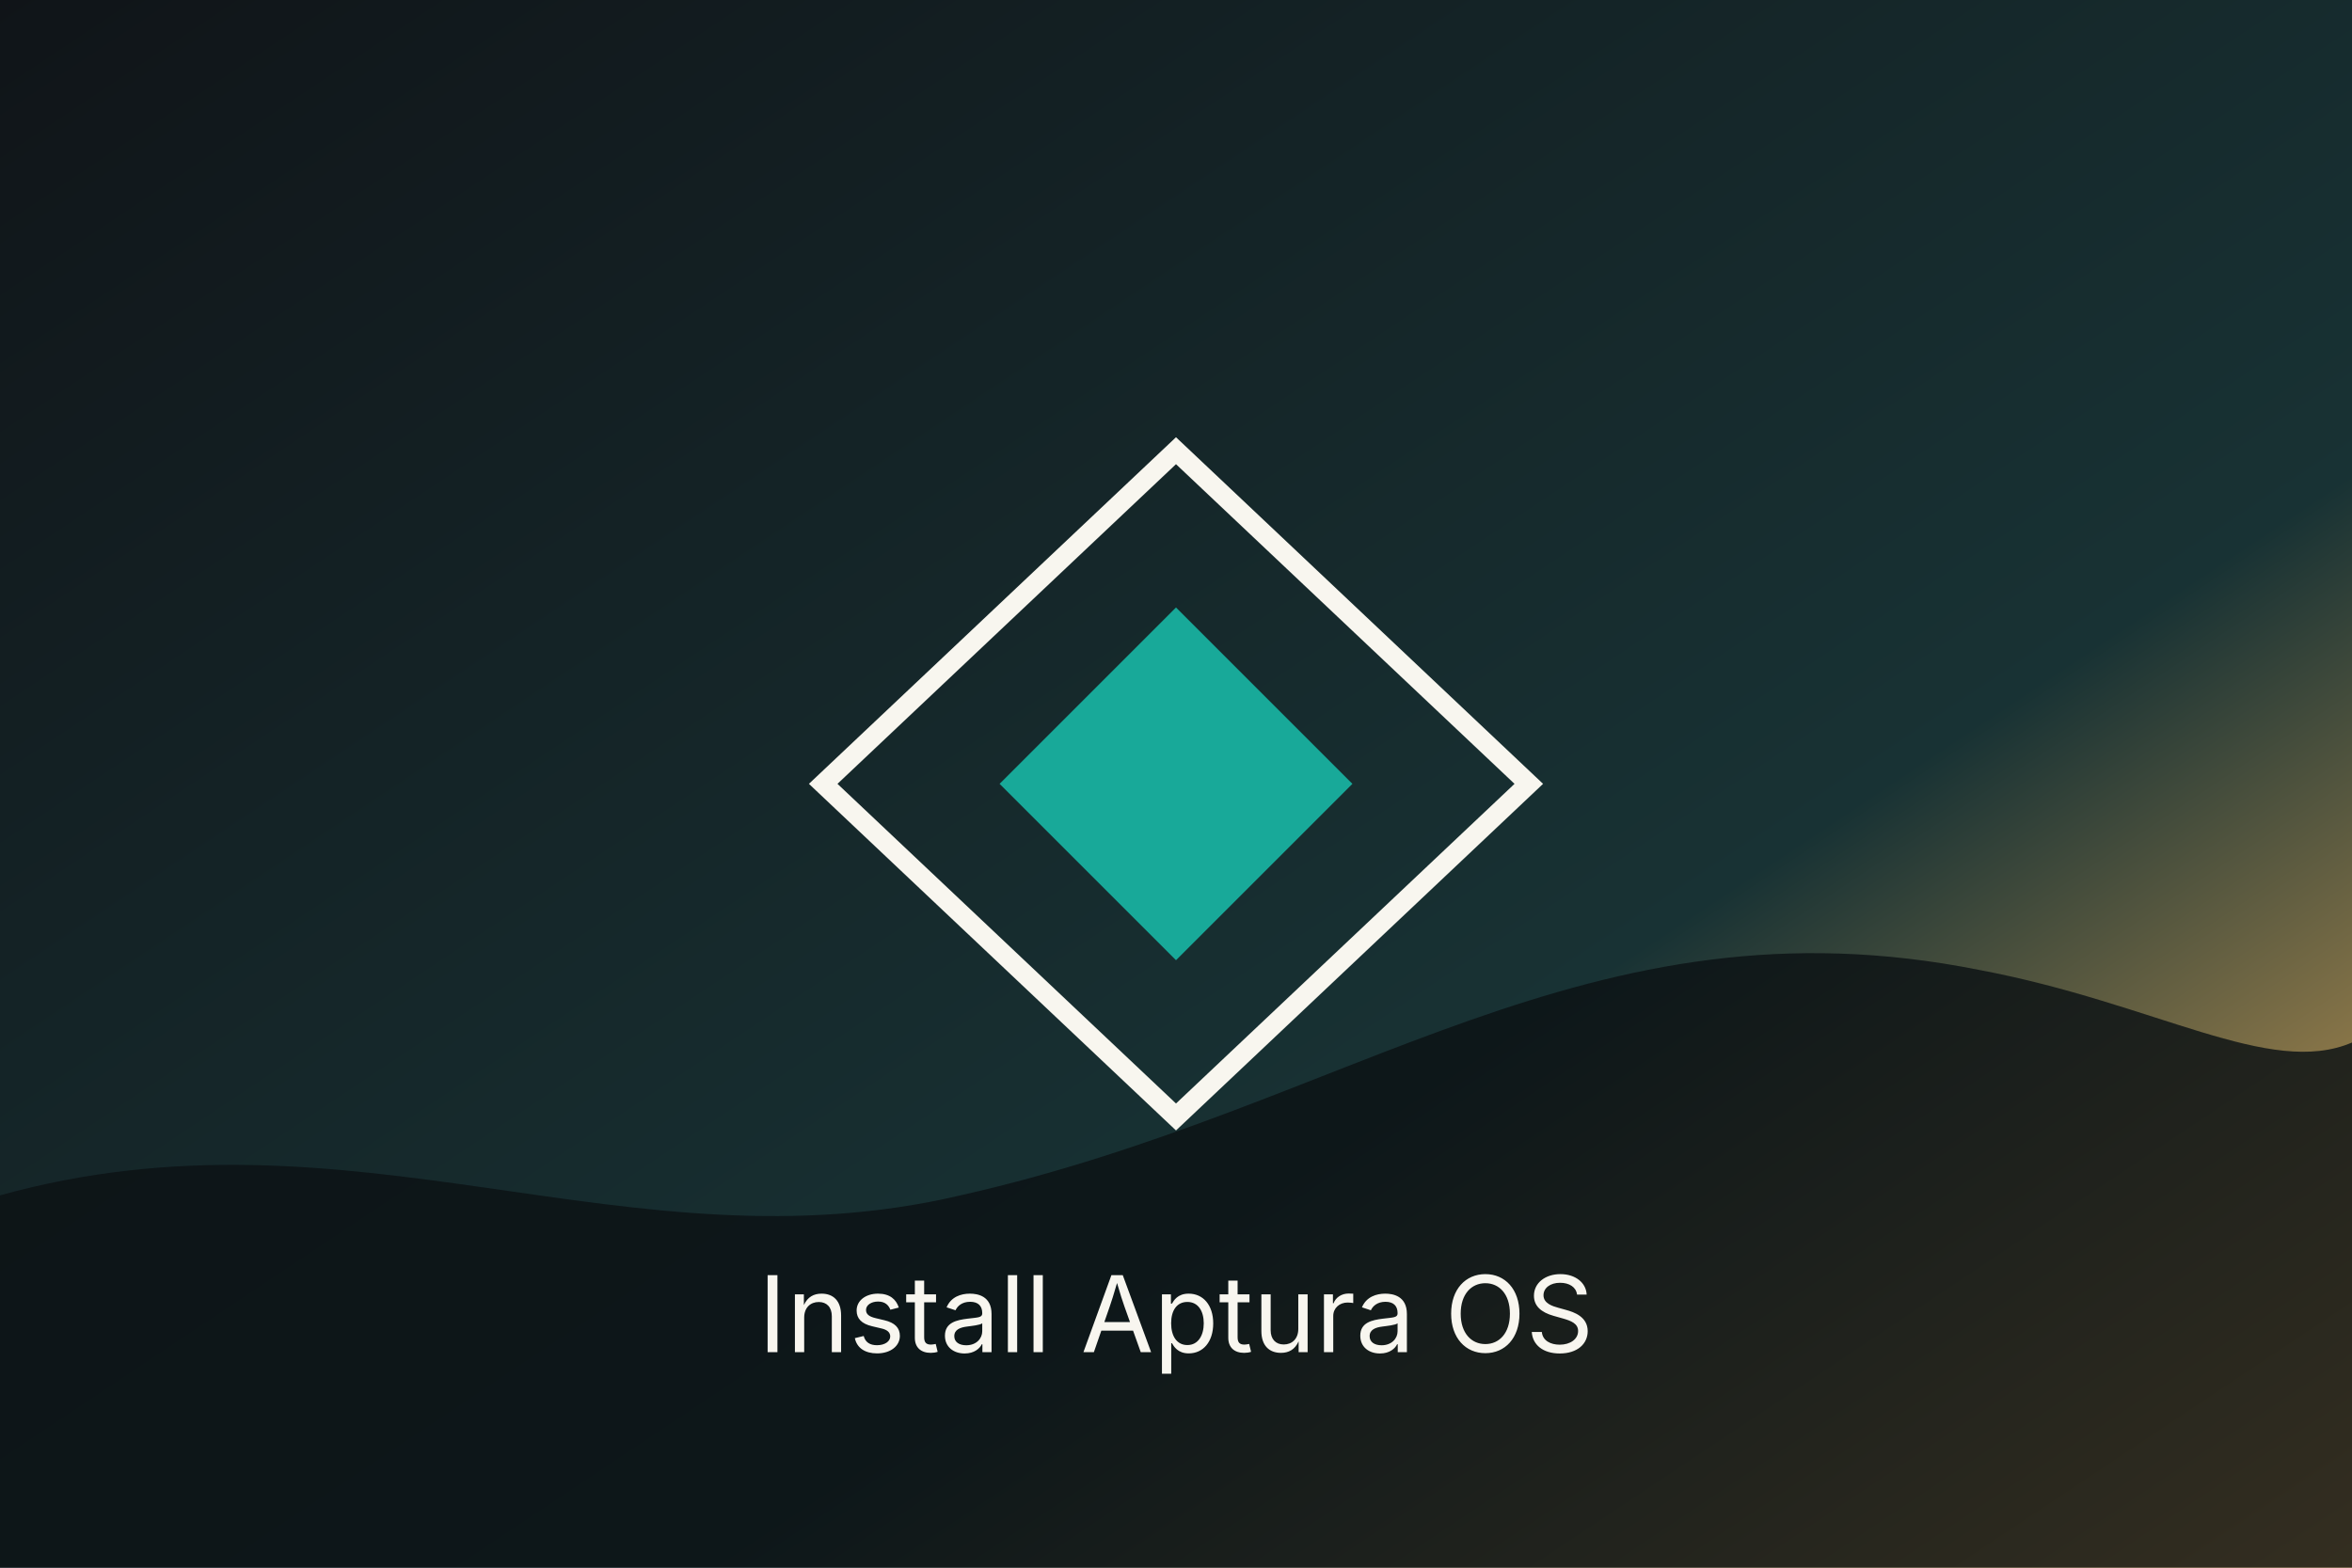
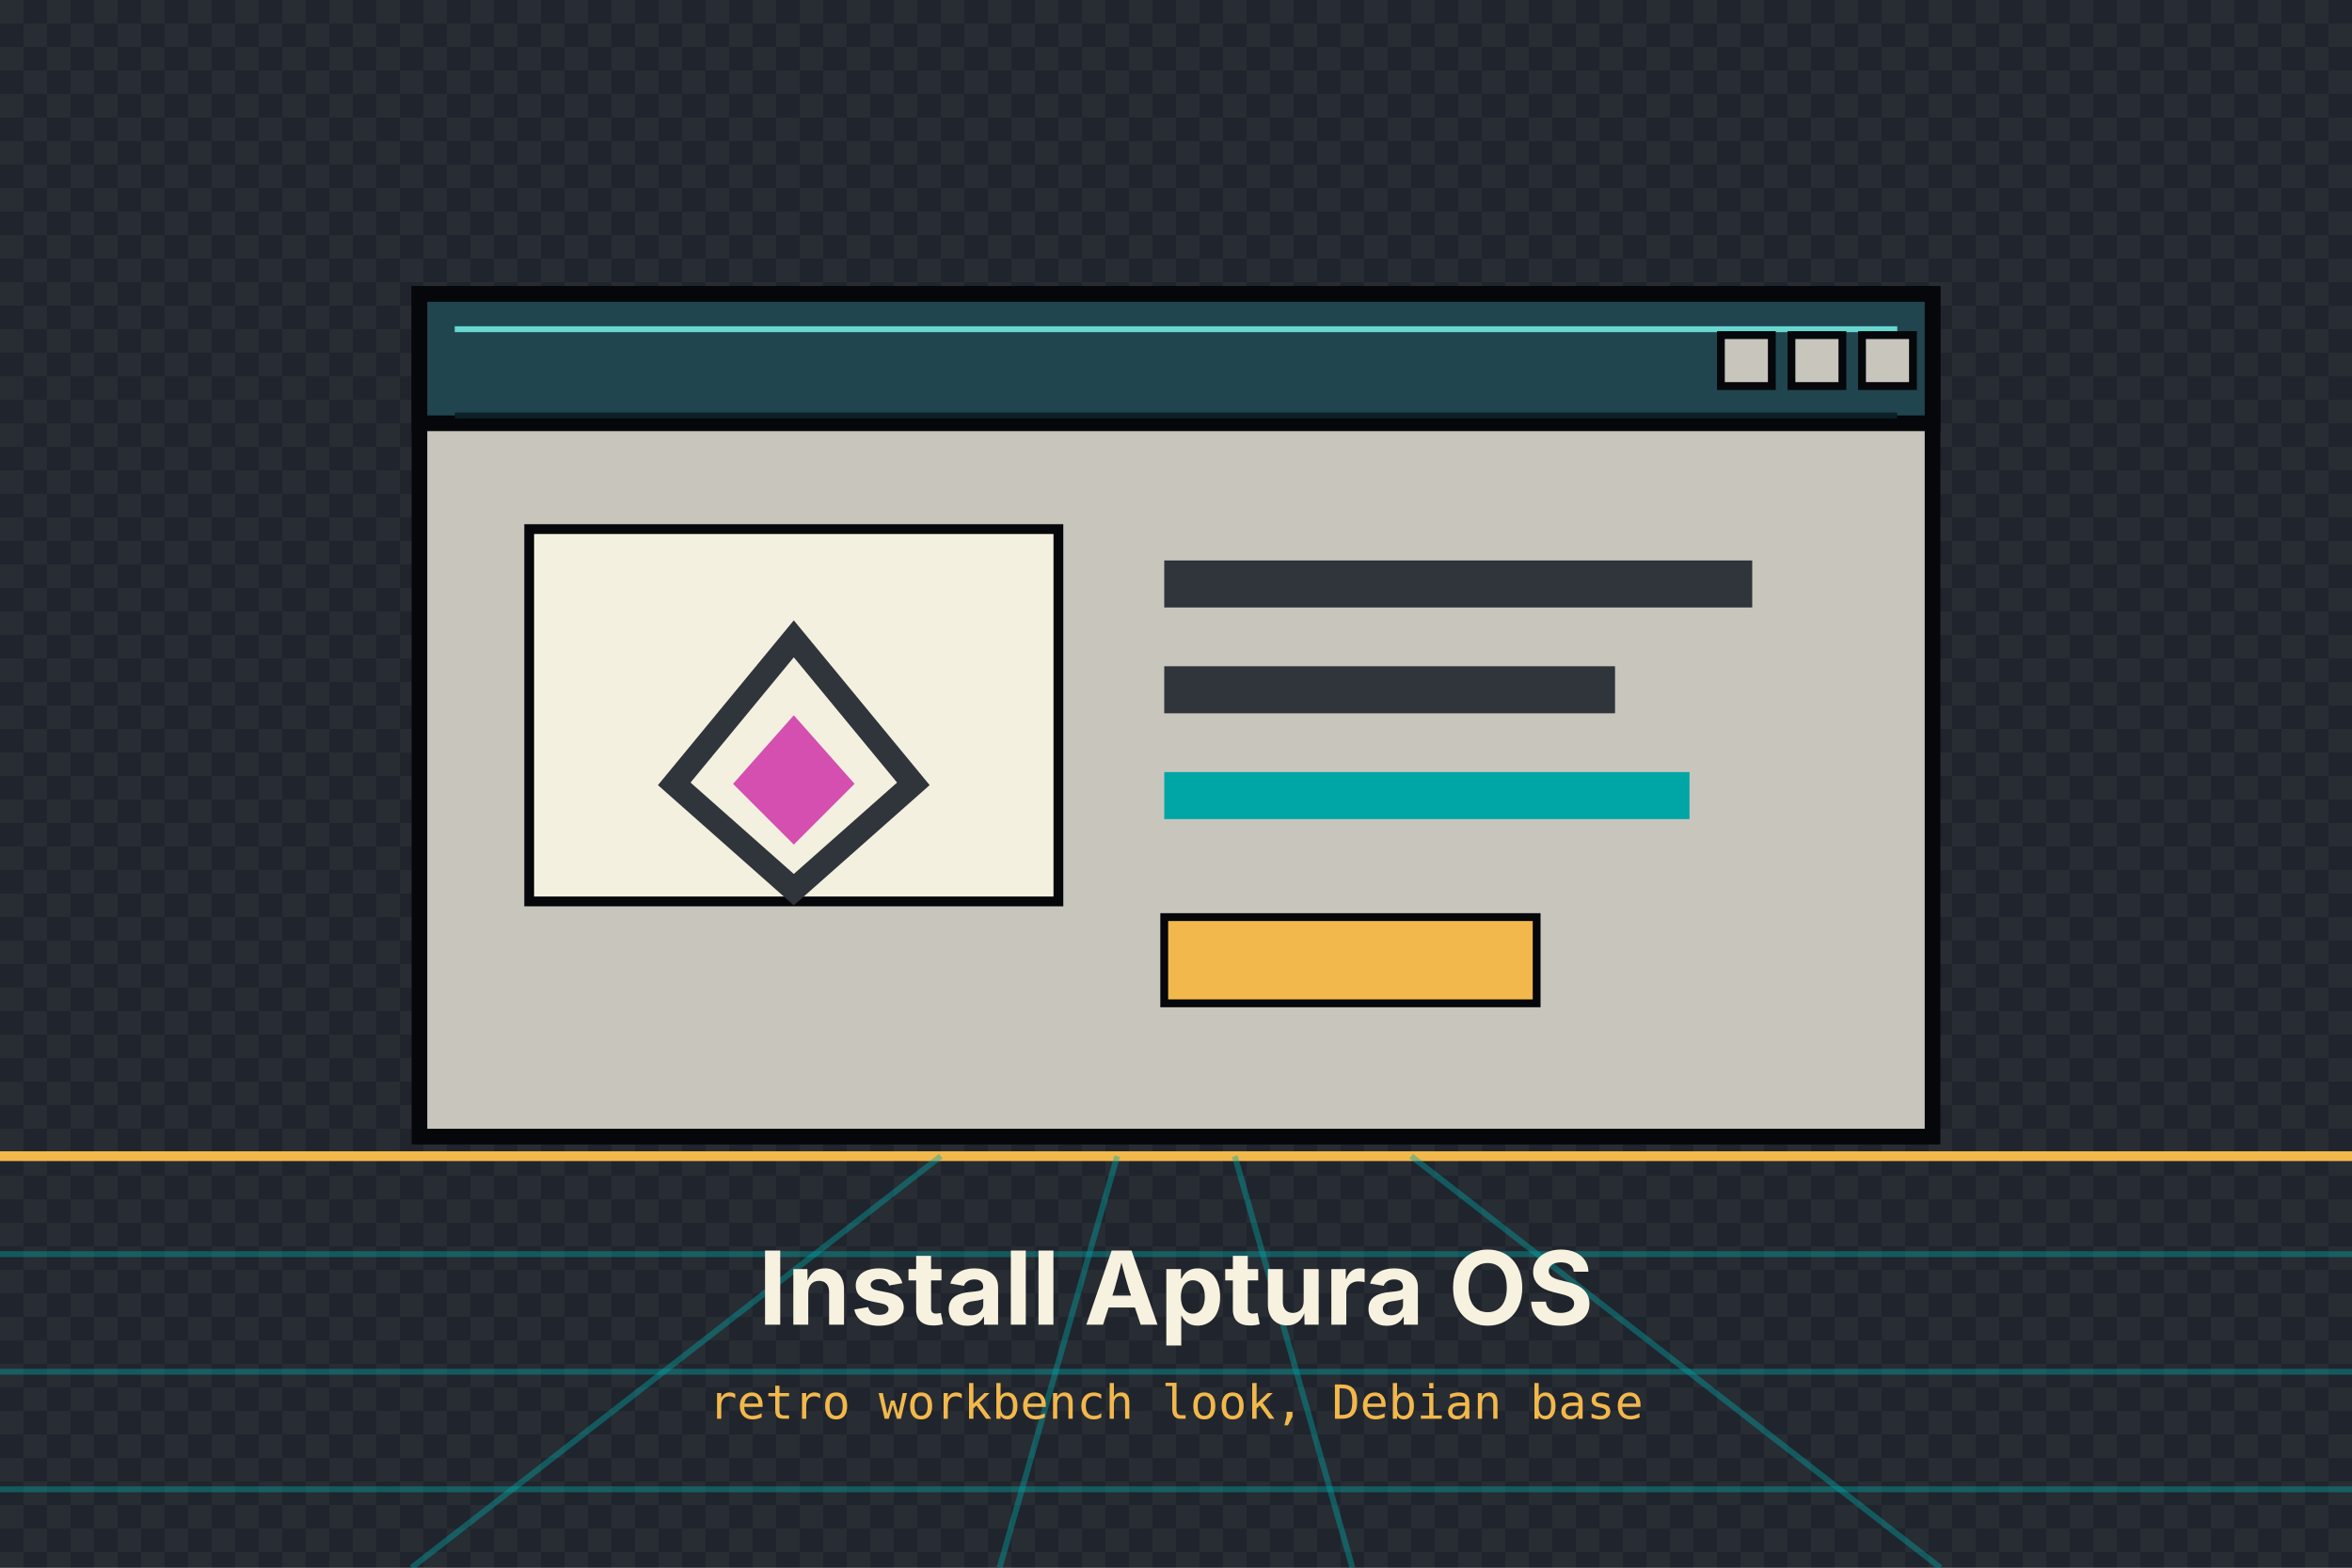
- <svg xmlns="http://www.w3.org/2000/svg" width="1200" height="800" viewBox="0 0 1200 800" role="img" aria-label="Aptura OS installer welcome">
+ <svg xmlns="http://www.w3.org/2000/svg" width="1200" height="800" viewBox="0 0 1200 800" role="img" aria-label="Aptura OS retro installer welcome">
  <defs>
-     <linearGradient id="bg" x1="0" y1="0" x2="1" y2="1">
-       <stop offset="0" stop-color="#101418" />
-       <stop offset="0.65" stop-color="#183234" />
-       <stop offset="1" stop-color="#f0b35a" />
-     </linearGradient>
+     <pattern id="check" width="24" height="24" patternUnits="userSpaceOnUse">
+       <rect width="24" height="24" fill="#242830" />
+       <rect width="12" height="12" fill="#30343b" />
+       <rect x="12" y="12" width="12" height="12" fill="#30343b" />
+     </pattern>
  </defs>
-   <rect width="1200" height="800" fill="url(#bg)" />
-   <path d="M0 610C180 560 320 650 490 610C690 565 810 455 1010 495C1100 512 1158 550 1200 532V800H0Z" fill="#0b1114" opacity="0.82" />
-   <path d="M600 230L780 400L600 570L420 400Z" fill="none" stroke="#f8f6ef" stroke-width="10" />
-   <path d="M600 310L690 400L600 490L510 400Z" fill="#18a999" />
-   <text x="600" y="690" text-anchor="middle" fill="#f8f6ef" font-family="Cantarell, Inter, sans-serif" font-size="54">Install Aptura OS</text>
+   <rect width="1200" height="800" fill="#1b1e26" />
+   <rect width="1200" height="800" fill="url(#check)" opacity="0.65" />
+   <path d="M0 590H1200" stroke="#f2b84b" stroke-width="5" />
+   <g stroke="#00a6a6" stroke-opacity="0.42" stroke-width="3">
+     <path d="M0 640H1200M0 700H1200M0 760H1200" />
+     <path d="M210 800L480 590M990 800L720 590M510 800L570 590M690 800L630 590" />
+   </g>
+   <g>
+     <rect x="214" y="150" width="772" height="430" fill="#c8c6bc" stroke="#05070a" stroke-width="8" />
+     <rect x="214" y="150" width="772" height="66" fill="#21454f" stroke="#05070a" stroke-width="8" />
+     <path d="M232 168H968" stroke="#67d7cf" stroke-width="3" />
+     <path d="M232 212H968" stroke="#0d2027" stroke-width="3" />
+     <g fill="#c8c6bc" stroke="#05070a" stroke-width="4">
+       <rect x="878" y="171" width="26" height="26" />
+       <rect x="914" y="171" width="26" height="26" />
+       <rect x="950" y="171" width="26" height="26" />
+     </g>
+     <rect x="270" y="270" width="270" height="190" fill="#f4f0df" stroke="#05070a" stroke-width="5" />
+     <path d="M344 400L405 326L466 400L405 454Z" fill="none" stroke="#30343b" stroke-width="12" />
+     <path d="M374 400L405 365L436 400L405 431Z" fill="#d44fb0" />
+     <rect x="594" y="286" width="300" height="24" fill="#30343b" />
+     <rect x="594" y="340" width="230" height="24" fill="#30343b" />
+     <rect x="594" y="394" width="268" height="24" fill="#00a6a6" />
+     <rect x="594" y="468" width="190" height="44" fill="#f2b84b" stroke="#05070a" stroke-width="4" />
+   </g>
+   <text x="600" y="676" text-anchor="middle" fill="#f7f2df" font-family="Cantarell, Inter, sans-serif" font-size="52" font-weight="700">Install Aptura OS</text>
+   <text x="600" y="724" text-anchor="middle" fill="#f2b84b" font-family="Adwaita Mono, monospace" font-size="24">retro workbench look, Debian base</text>
</svg>
